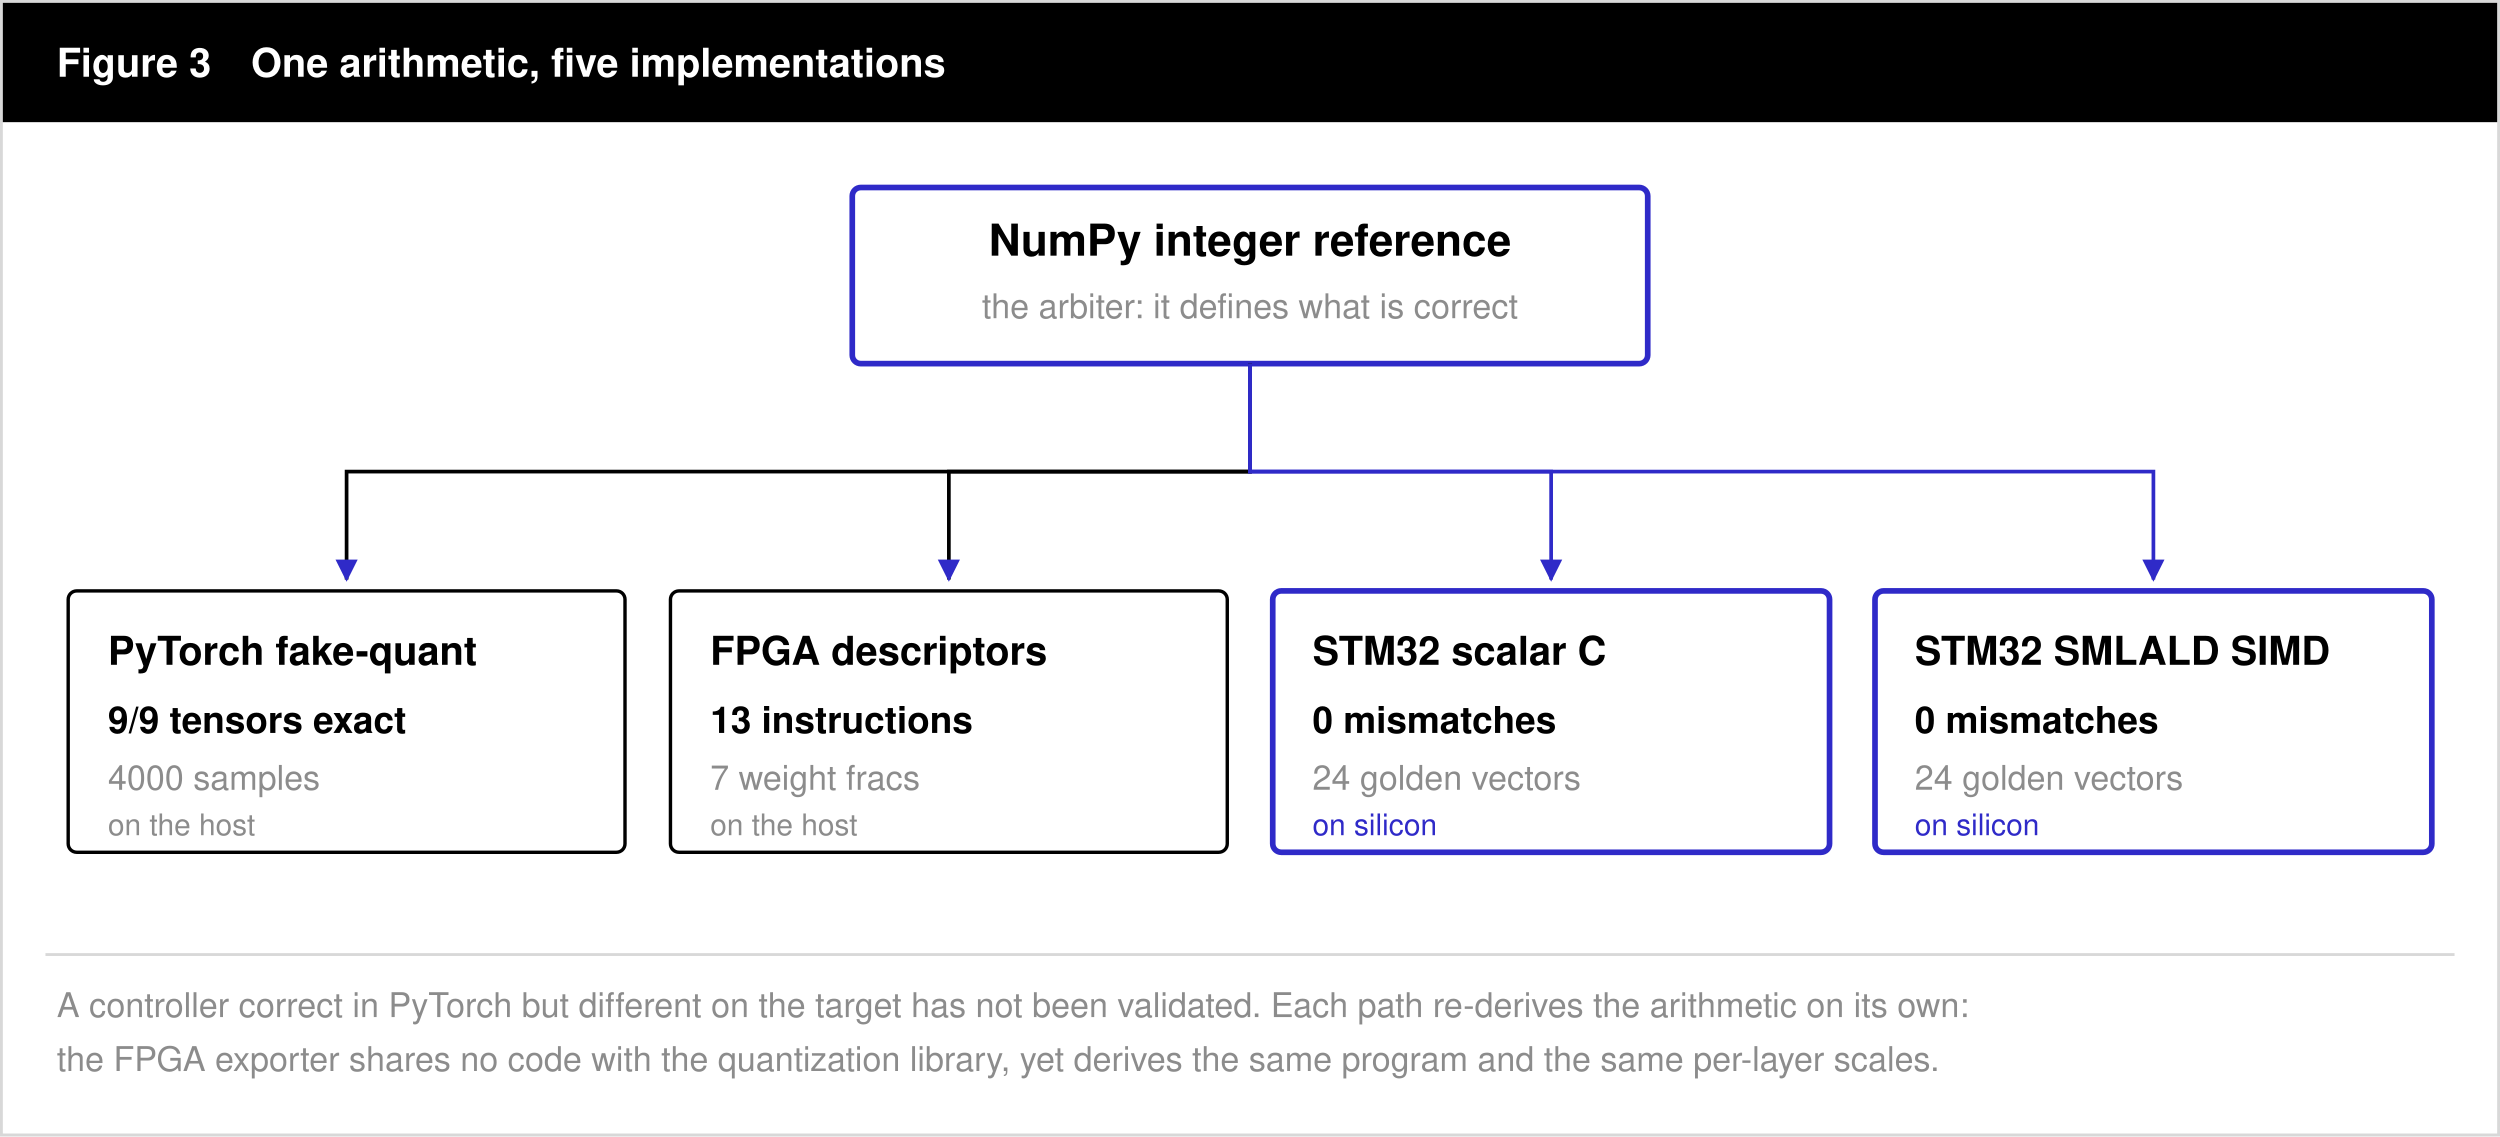
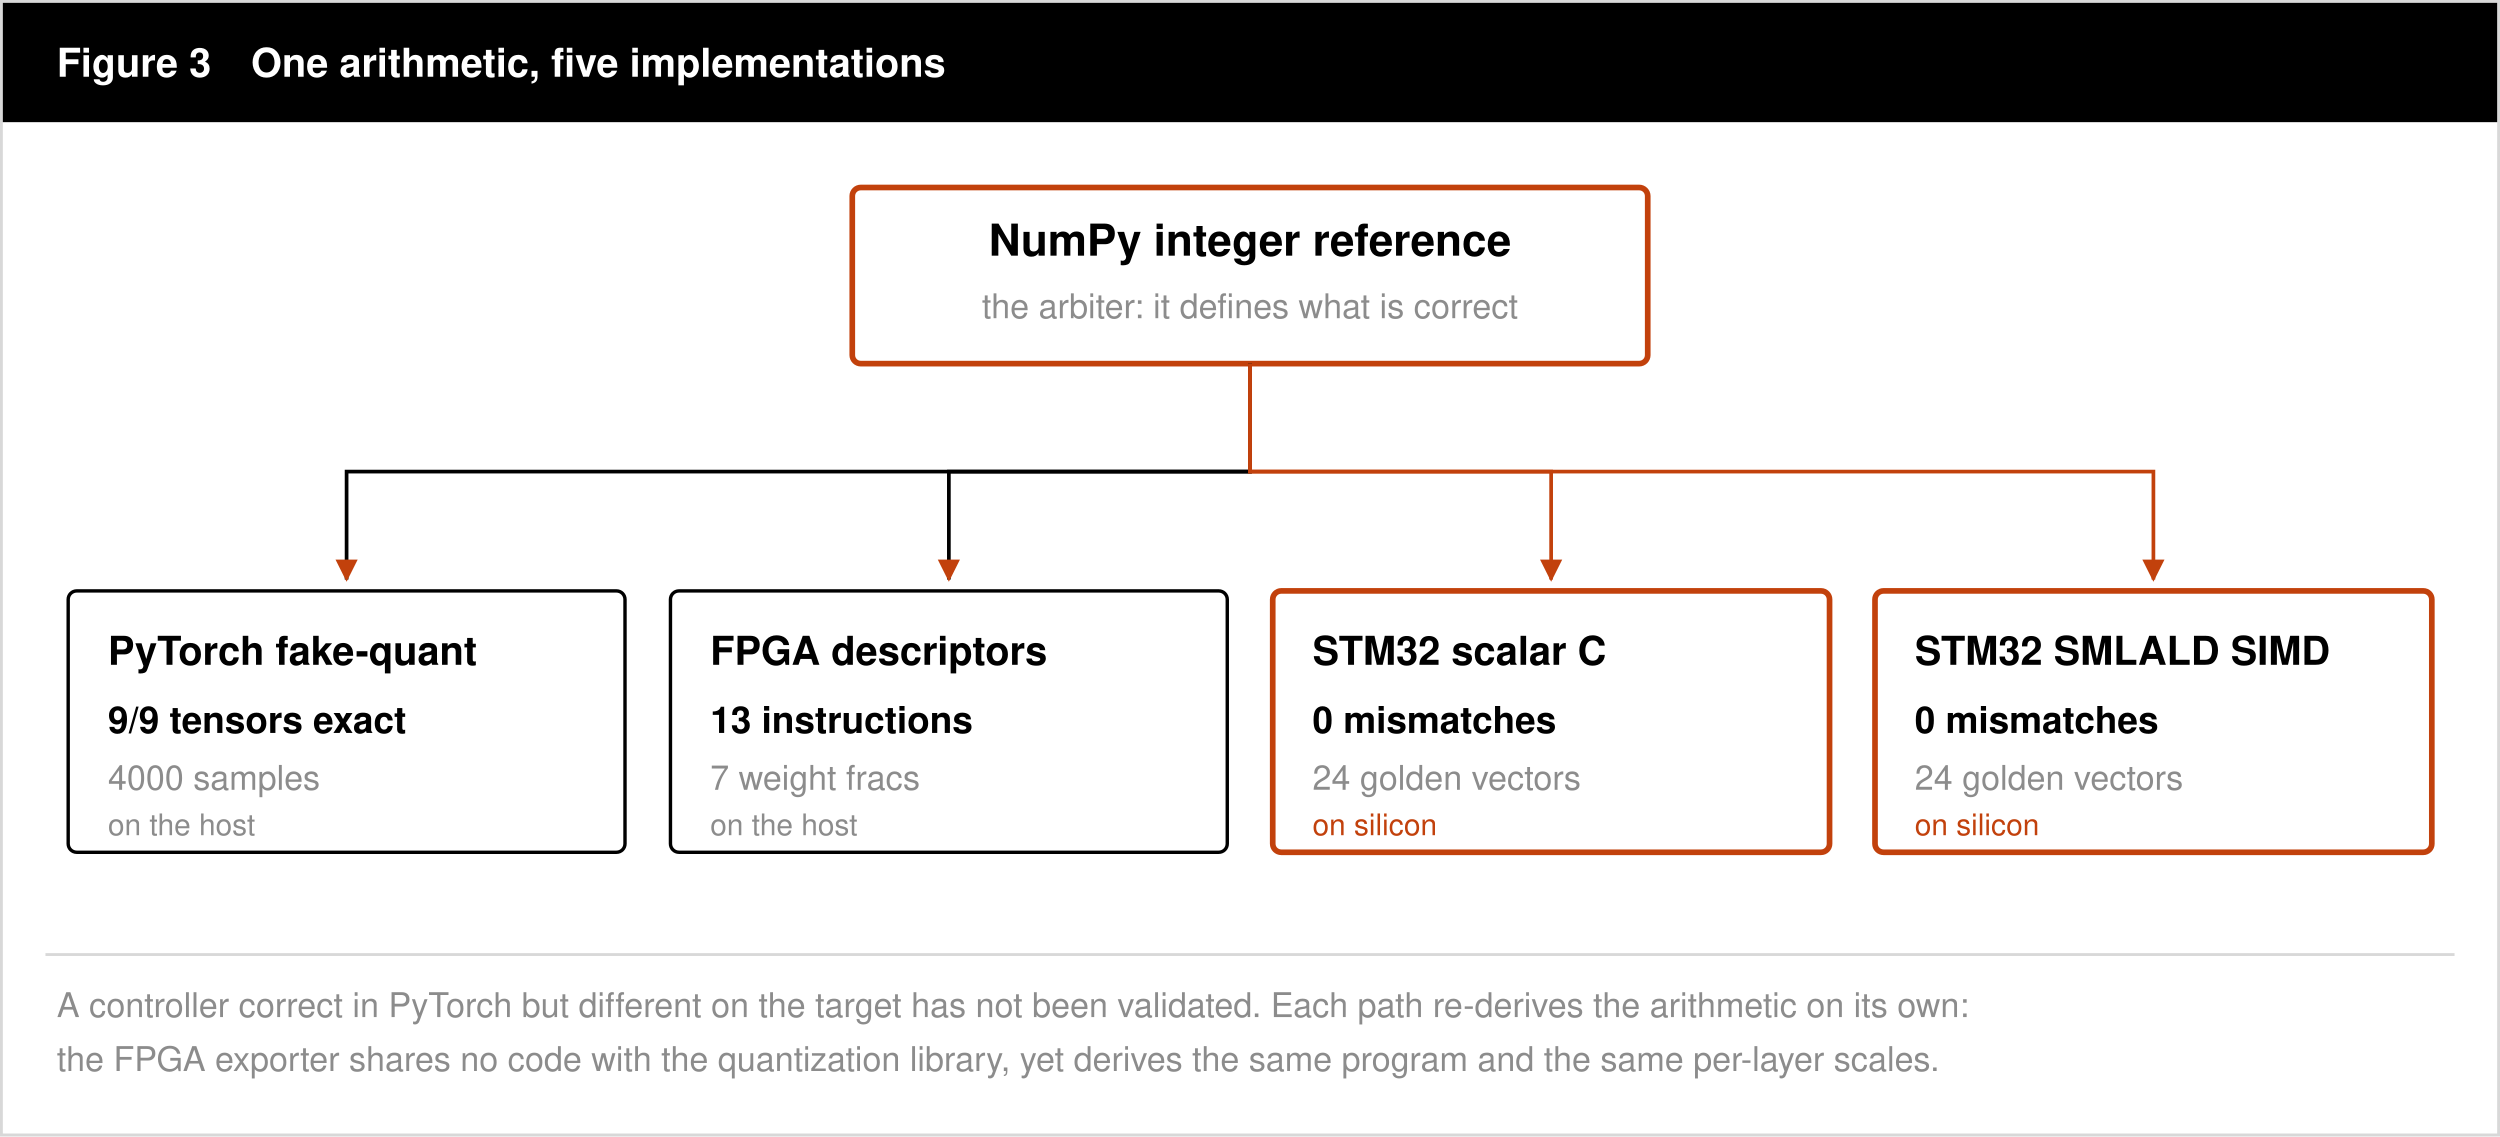
<svg xmlns="http://www.w3.org/2000/svg" viewBox="0 0 880 400" width="880" height="400" role="img">
  <style>
  text{font-family:'Helvetica Neue',Helvetica,Arial,sans-serif;fill:#000000}
  .band-title{font-size:14px;fill:#FFFFFF;font-weight:600}
  .band-mark{font-size:12px;fill:#9A9A9A}
  .stage{font-size:12px;fill:#8C8C8C;font-weight:600}
  .h{font-size:15px;font-weight:600}
  .p{font-size:13px;fill:#8C8C8C}
  .n{font-size:13px;font-weight:600}
-   .mono{font-size:12px;font-family:ui-monospace,'SF Mono',Menlo,Consolas,monospace;fill:#2F2AC8}
+   .mono{font-size:12px;font-family:ui-monospace,'SF Mono',Menlo,Consolas,monospace;fill:#C2410C}
  .cap{font-size:12px;fill:#8C8C8C}
  .ax{font-size:12px;fill:#8C8C8C}
</style>
  <rect width="880" height="400" fill="#FFFFFF" />
  <rect x="0.5" y="0.5" width="879" height="399" fill="none" stroke="#D8D8D8" />
  <rect x="1" y="1" width="878" height="42" fill="#000000" />
  <text x="20" y="27" class="band-title">Figure 3 One arithmetic, five implementations</text>
  <defs>
    <marker id="ar" viewBox="0 0 10 10" refX="9" refY="5" markerWidth="6" markerHeight="6" orient="auto">
-       <path d="M0,0 L10,5 L0,10 z" fill="#2F2AC8" />
+       <path d="M0,0 L10,5 L0,10 z" fill="#C2410C" />
    </marker>
    <marker id="ag" viewBox="0 0 10 10" refX="9" refY="5" markerWidth="6" markerHeight="6" orient="auto">
-       <path d="M0,0 L10,5 L0,10 z" fill="#2F2AC8" />
+       <path d="M0,0 L10,5 L0,10 z" fill="#C2410C" />
    </marker>
    <marker id="am" viewBox="0 0 10 10" refX="9" refY="5" markerWidth="6" markerHeight="6" orient="auto">
      <path d="M0,0 L10,5 L0,10 z" fill="#8C8C8C" />
    </marker>
  </defs>
-   <rect x="300" y="66" width="280" height="62" rx="3" fill="#FFFFFF" stroke="#2F2AC8" stroke-width="2" />
+   <rect x="300" y="66" width="280" height="62" rx="3" fill="#FFFFFF" stroke="#C2410C" stroke-width="2" />
  <text x="440" y="90" text-anchor="middle" font-size="15.5" font-weight="600">NumPy integer reference</text>
  <text x="440" y="112" text-anchor="middle" class="cap">the arbiter: it defines what is correct</text>
  <rect x="24" y="208" width="196" height="92" rx="3" fill="#FFFFFF" stroke="#000000" stroke-width="1.2" />
  <text x="38" y="234" font-size="14" font-weight="600">PyTorch fake-quant</text>
  <text x="38" y="258" font-size="13" font-weight="600" fill="#000000">9/9 tensors exact</text>
  <text x="38" y="278" class="cap">4000 samples</text>
  <text x="38" y="294" font-size="10.5" style="fill:#8C8C8C">on the host</text>
  <path d="M440,128 V166 H122 V204" stroke="#000000" stroke-width="1.3" fill="none" marker-end="url(#ar)" />
  <rect x="236" y="208" width="196" height="92" rx="3" fill="#FFFFFF" stroke="#000000" stroke-width="1.2" />
  <text x="250" y="234" font-size="14" font-weight="600">FPGA descriptors</text>
  <text x="250" y="258" font-size="13" font-weight="600" fill="#000000">13 instructions</text>
  <text x="250" y="278" class="cap">7 weight fracs</text>
  <text x="250" y="294" font-size="10.5" style="fill:#8C8C8C">on the host</text>
  <path d="M440,128 V166 H334 V204" stroke="#000000" stroke-width="1.3" fill="none" marker-end="url(#ar)" />
-   <rect x="448" y="208" width="196" height="92" rx="3" fill="#FFFFFF" stroke="#2F2AC8" stroke-width="2" />
+   <rect x="448" y="208" width="196" height="92" rx="3" fill="#FFFFFF" stroke="#C2410C" stroke-width="2" />
  <text x="462" y="234" font-size="14" font-weight="600">STM32 scalar C</text>
-   <text x="462" y="258" font-size="13" font-weight="600" fill="#2F2AC8">0 mismatches</text>
+   <text x="462" y="258" font-size="13" font-weight="600" fill="#C2410C">0 mismatches</text>
  <text x="462" y="278" class="cap">24 golden vectors</text>
-   <text x="462" y="294" font-size="10.5" style="fill:#2F2AC8">on silicon</text>
-   <path d="M440,128 V166 H546 V204" stroke="#2F2AC8" stroke-width="1.3" fill="none" marker-end="url(#ag)" />
-   <rect x="660" y="208" width="196" height="92" rx="3" fill="#FFFFFF" stroke="#2F2AC8" stroke-width="2" />
+   <text x="462" y="294" font-size="10.5" style="fill:#C2410C">on silicon</text>
+   <path d="M440,128 V166 H546 V204" stroke="#C2410C" stroke-width="1.3" fill="none" marker-end="url(#ag)" />
+   <rect x="660" y="208" width="196" height="92" rx="3" fill="#FFFFFF" stroke="#C2410C" stroke-width="2" />
  <text x="674" y="234" font-size="14" font-weight="600">STM32 SMLALD SIMD</text>
-   <text x="674" y="258" font-size="13" font-weight="600" fill="#2F2AC8">0 mismatches</text>
+   <text x="674" y="258" font-size="13" font-weight="600" fill="#C2410C">0 mismatches</text>
  <text x="674" y="278" class="cap">24 golden vectors</text>
-   <text x="674" y="294" font-size="10.5" style="fill:#2F2AC8">on silicon</text>
-   <path d="M440,128 V166 H758 V204" stroke="#2F2AC8" stroke-width="1.3" fill="none" marker-end="url(#ag)" />
+   <text x="674" y="294" font-size="10.5" style="fill:#C2410C">on silicon</text>
+   <path d="M440,128 V166 H758 V204" stroke="#C2410C" stroke-width="1.3" fill="none" marker-end="url(#ag)" />
  <line x1="16" y1="336" x2="864" y2="336" stroke="#D8D8D8" />
  <text x="20" y="358" class="cap">A controller correct in PyTorch but different on the target has not been validated. Each path re-derives the arithmetic on its own:</text>
  <text x="20" y="377" class="cap">the FPGA exporter shares no code with the quantization library, yet derives the same program and the same per-layer scales.</text>
</svg>
